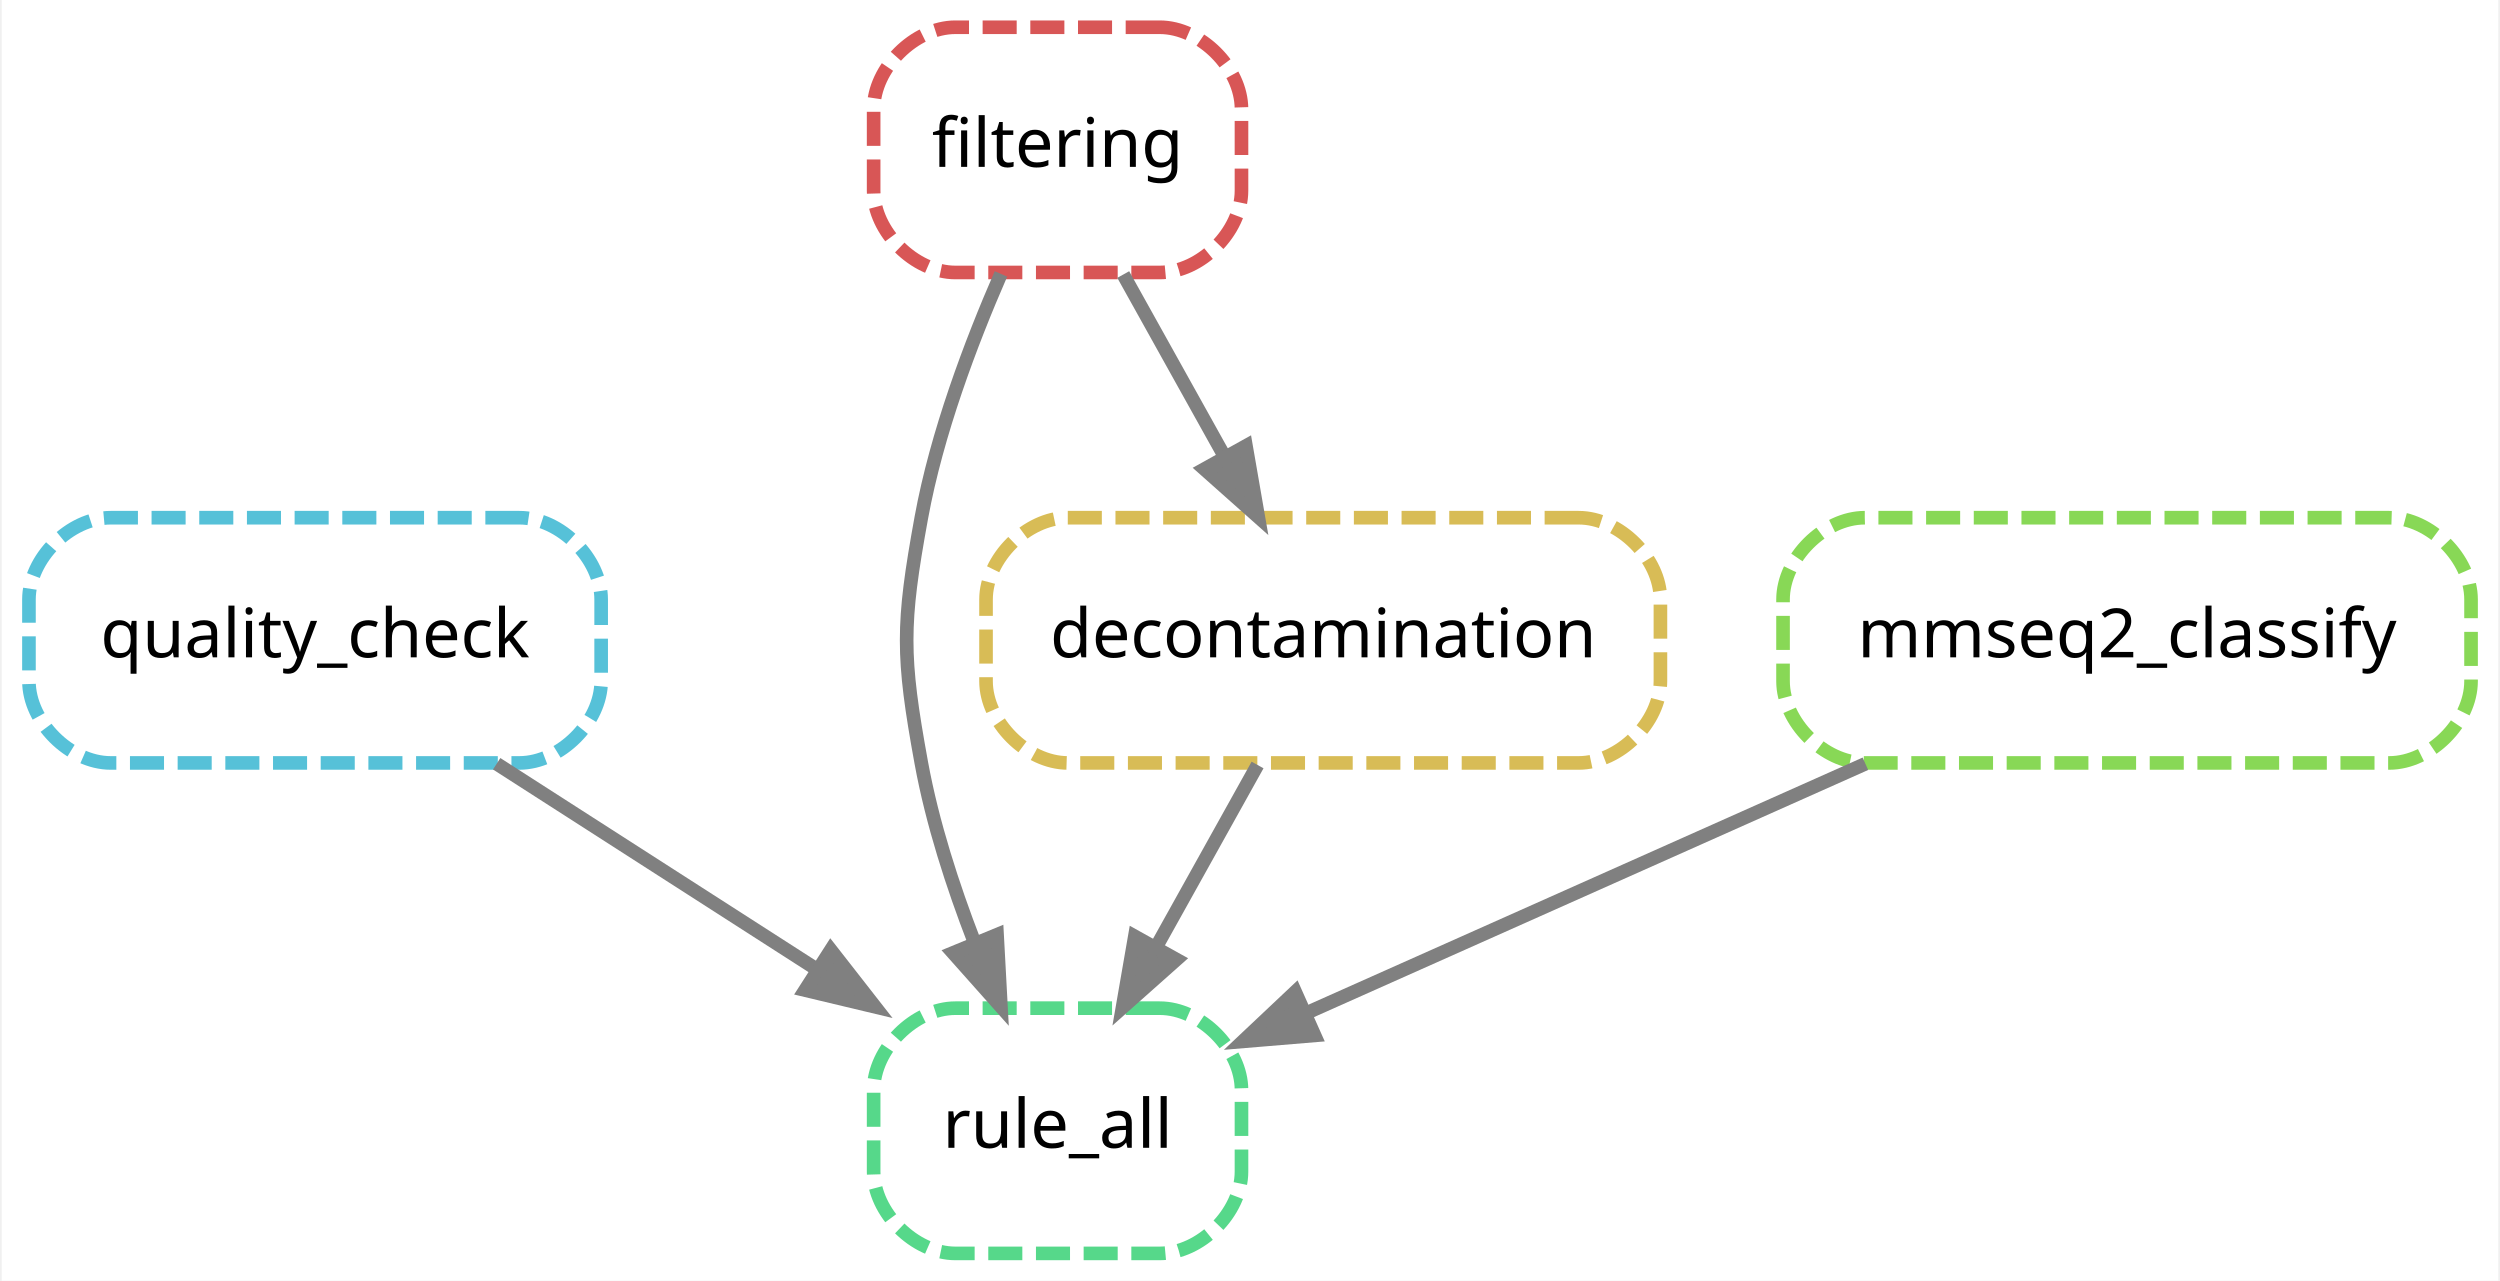
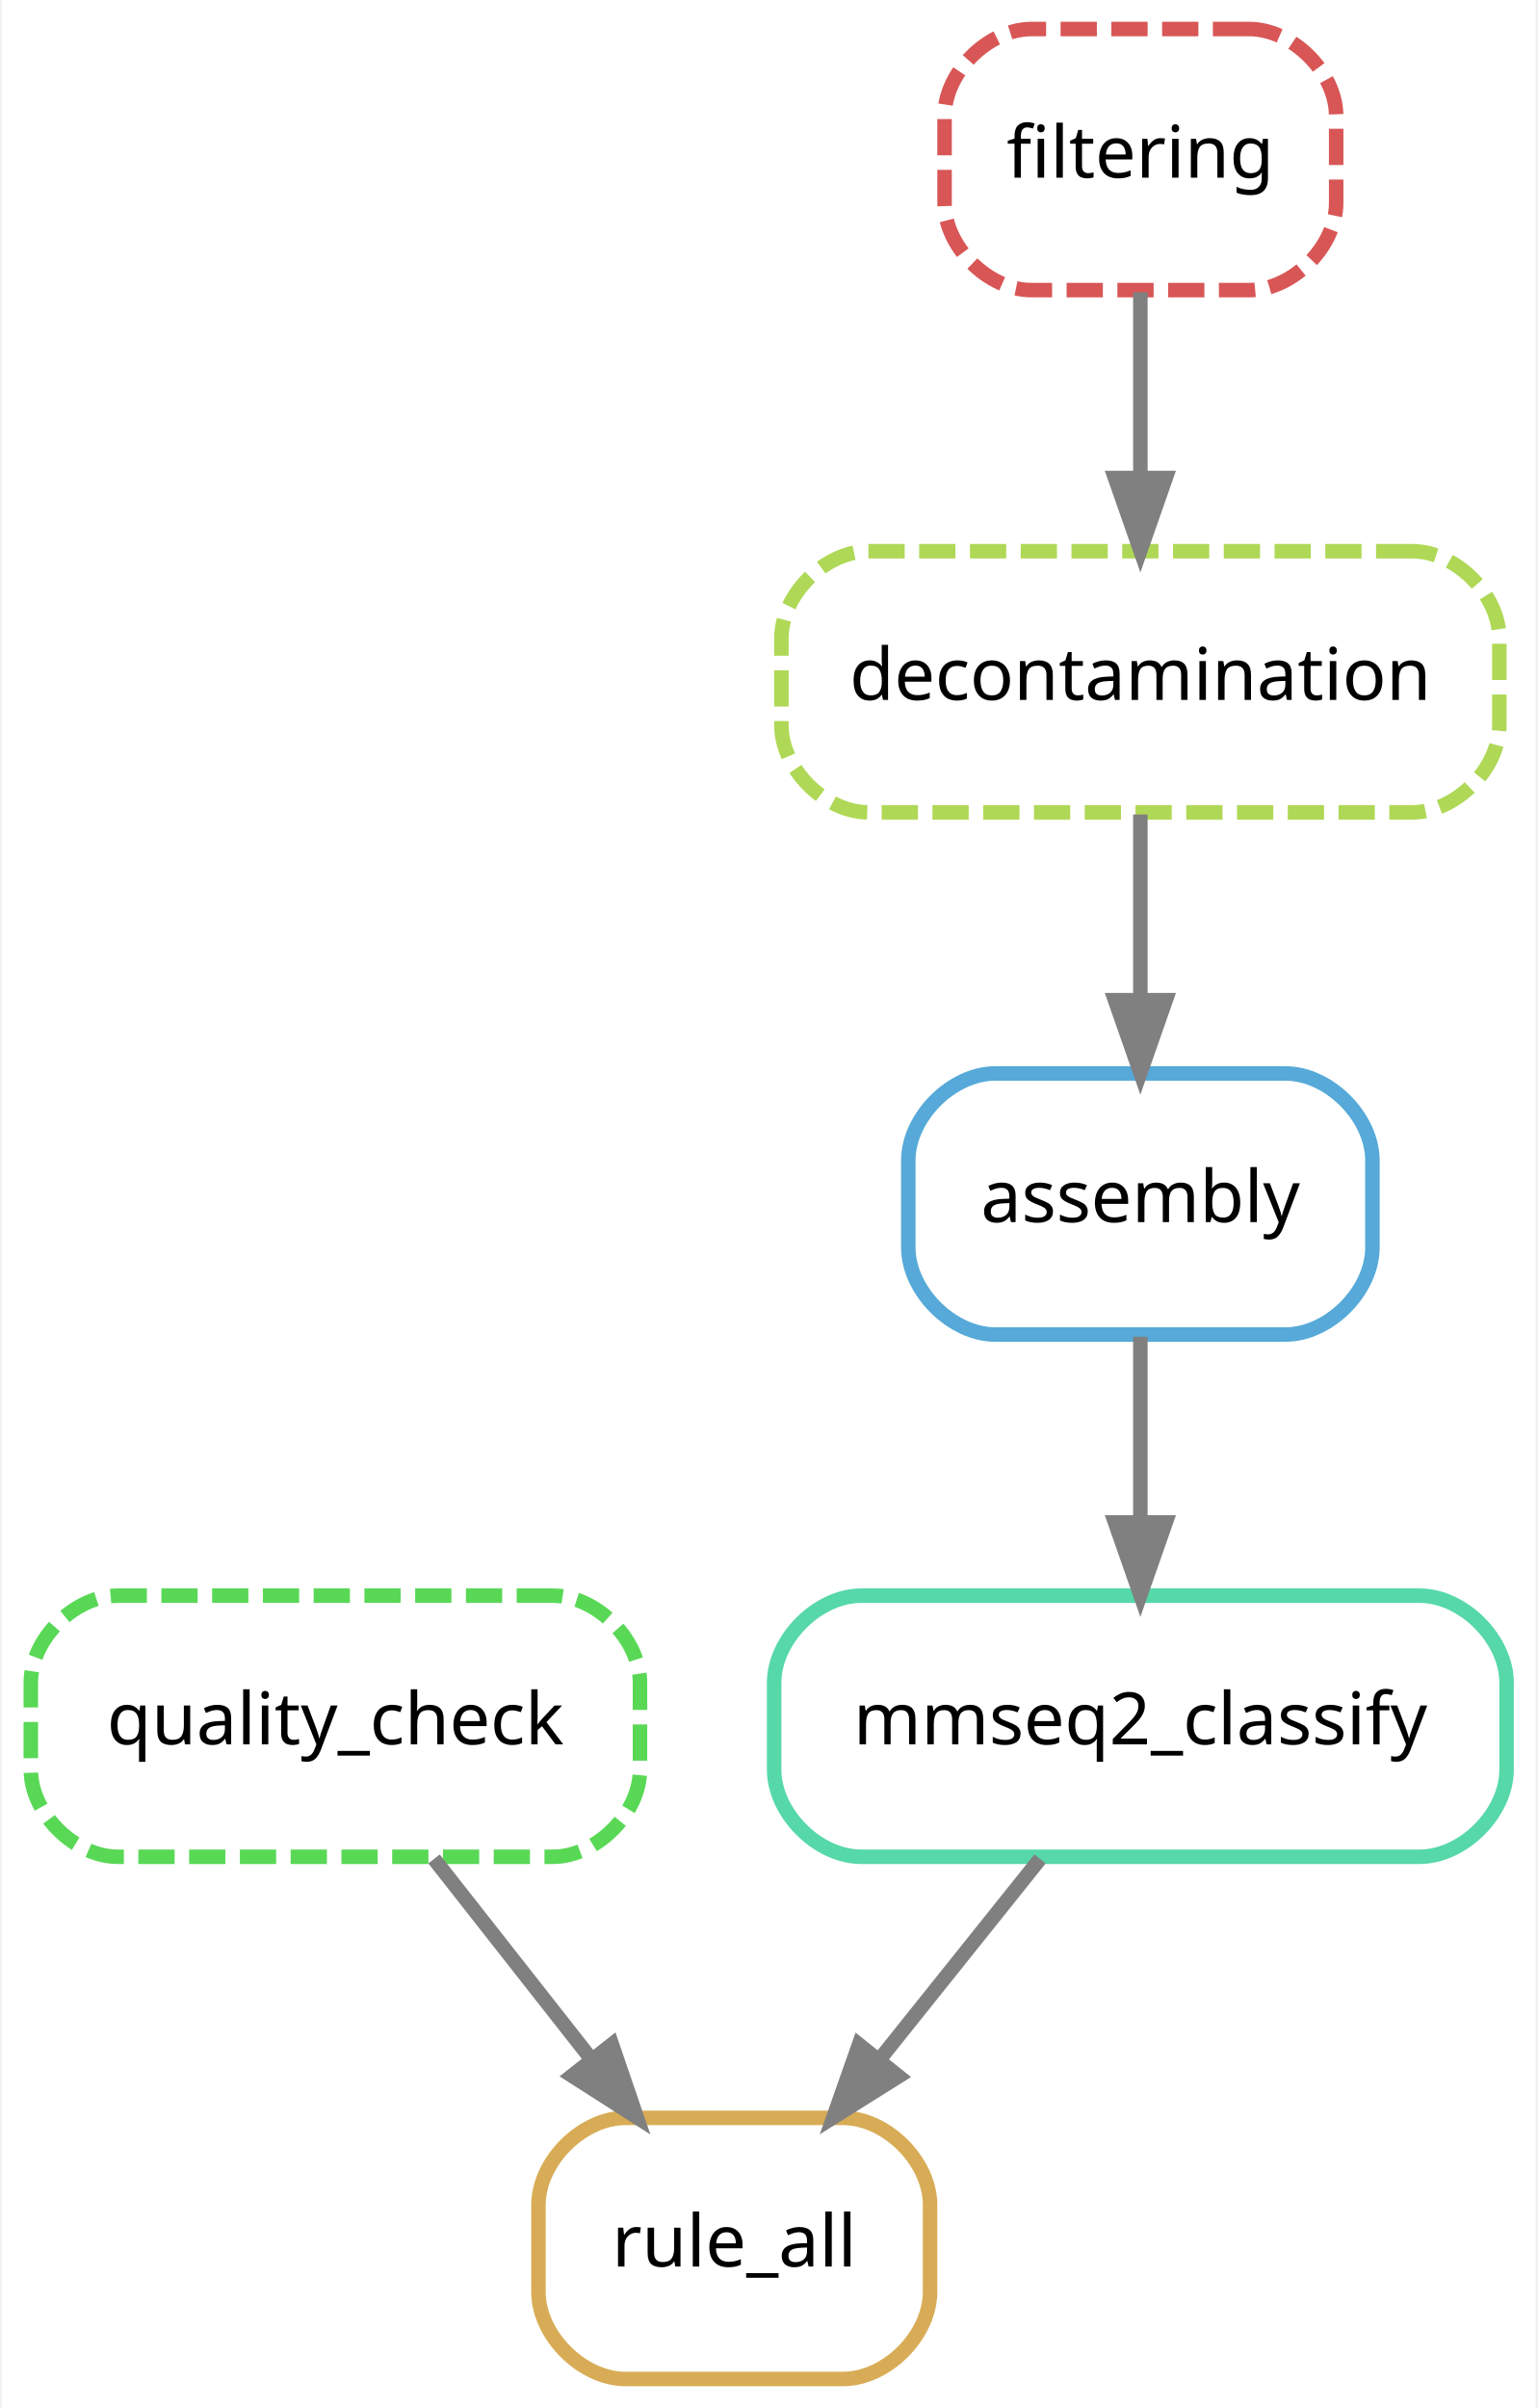
- <svg xmlns="http://www.w3.org/2000/svg" width="367pt" height="188pt" viewBox="0.00 0.00 366.50 188.00">
-   <g id="graph0" class="graph" transform="scale(1 1) rotate(0) translate(4 184)">
-     <polygon fill="white" stroke="transparent" points="-4,4 -4,-184 362.5,-184 362.5,4 -4,4" />
+ <svg xmlns="http://www.w3.org/2000/svg" width="212pt" height="332pt" viewBox="0.00 0.00 211.50 332.00">
+   <g id="graph0" class="graph" transform="scale(1 1) rotate(0) translate(4 328)">
+     <polygon fill="white" stroke="transparent" points="-4,4 -4,-328 207.5,-328 207.5,4 -4,4" />
    <g id="node1" class="node">
-       <path fill="none" stroke="#56d88a" stroke-width="2" stroke-dasharray="5,2" d="M166,-36C166,-36 136,-36 136,-36 130,-36 124,-30 124,-24 124,-24 124,-12 124,-12 124,-6 130,0 136,0 136,0 166,0 166,0 172,0 178,-6 178,-12 178,-12 178,-24 178,-24 178,-30 172,-36 166,-36" />
-       <text text-anchor="middle" x="151" y="-15.5" font-family="sans" font-size="10.00">rule_all</text>
+       <path fill="none" stroke="#d8ac56" stroke-width="2" d="M112,-36C112,-36 82,-36 82,-36 76,-36 70,-30 70,-24 70,-24 70,-12 70,-12 70,-6 76,0 82,0 82,0 112,0 112,0 118,0 124,-6 124,-12 124,-12 124,-24 124,-24 124,-30 118,-36 112,-36" />
+       <text text-anchor="middle" x="97" y="-15.5" font-family="sans" font-size="10.00">rule_all</text>
    </g>
    <g id="node2" class="node">
-       <path fill="none" stroke="#56c1d8" stroke-width="2" stroke-dasharray="5,2" d="M72,-108C72,-108 12,-108 12,-108 6,-108 0,-102 0,-96 0,-96 0,-84 0,-84 0,-78 6,-72 12,-72 12,-72 72,-72 72,-72 78,-72 84,-78 84,-84 84,-84 84,-96 84,-96 84,-102 78,-108 72,-108" />
+       <path fill="none" stroke="#59d856" stroke-width="2" stroke-dasharray="5,2" d="M72,-108C72,-108 12,-108 12,-108 6,-108 0,-102 0,-96 0,-96 0,-84 0,-84 0,-78 6,-72 12,-72 12,-72 72,-72 72,-72 78,-72 84,-78 84,-84 84,-84 84,-96 84,-96 84,-102 78,-108 72,-108" />
      <text text-anchor="middle" x="42" y="-87.5" font-family="sans" font-size="10.00">quality_check</text>
    </g>
    <g id="edge1" class="edge">
-       <path fill="none" stroke="grey" stroke-width="2" d="M68.66,-71.88C82.78,-62.81 100.31,-51.55 115.56,-41.76" />
-       <polygon fill="grey" stroke="grey" stroke-width="2" points="117.71,-44.54 124.23,-36.19 113.93,-38.65 117.71,-44.54" />
+       <path fill="none" stroke="grey" stroke-width="2" d="M55.6,-71.7C62.12,-63.39 70.07,-53.28 77.25,-44.14" />
+       <polygon fill="grey" stroke="grey" stroke-width="2" points="80.13,-46.13 83.56,-36.1 74.63,-41.81 80.13,-46.13" />
    </g>
    <g id="node3" class="node">
-       <path fill="none" stroke="#d85656" stroke-width="2" stroke-dasharray="5,2" d="M166,-180C166,-180 136,-180 136,-180 130,-180 124,-174 124,-168 124,-168 124,-156 124,-156 124,-150 130,-144 136,-144 136,-144 166,-144 166,-144 172,-144 178,-150 178,-156 178,-156 178,-168 178,-168 178,-174 172,-180 166,-180" />
-       <text text-anchor="middle" x="151" y="-159.5" font-family="sans" font-size="10.00">filtering</text>
+       <path fill="none" stroke="#56d8a9" stroke-width="2" d="M191.5,-108C191.5,-108 114.5,-108 114.5,-108 108.5,-108 102.5,-102 102.5,-96 102.5,-96 102.5,-84 102.5,-84 102.5,-78 108.5,-72 114.5,-72 114.5,-72 191.5,-72 191.5,-72 197.5,-72 203.5,-78 203.5,-84 203.5,-84 203.5,-96 203.5,-96 203.5,-102 197.5,-108 191.5,-108" />
+       <text text-anchor="middle" x="153" y="-87.5" font-family="sans" font-size="10.00">mmseq2_classify</text>
    </g>
    <g id="edge2" class="edge">
-       <path fill="none" stroke="grey" stroke-width="2" d="M142.69,-143.79C138.26,-133.63 133.26,-120.38 131,-108 128.13,-92.26 128.13,-87.74 131,-72 132.61,-63.2 135.6,-53.95 138.79,-45.7" />
-       <polygon fill="grey" stroke="grey" stroke-width="2" points="142.12,-46.79 142.69,-36.21 135.65,-44.12 142.12,-46.79" />
+       <path fill="none" stroke="grey" stroke-width="2" d="M139.16,-71.7C132.51,-63.39 124.42,-53.28 117.11,-44.14" />
+       <polygon fill="grey" stroke="grey" stroke-width="2" points="119.66,-41.73 110.68,-36.1 114.2,-46.1 119.66,-41.73" />
    </g>
    <g id="node4" class="node">
-       <path fill="none" stroke="#d8bc56" stroke-width="2" stroke-dasharray="5,2" d="M227.5,-108C227.5,-108 152.5,-108 152.5,-108 146.5,-108 140.5,-102 140.5,-96 140.5,-96 140.5,-84 140.5,-84 140.5,-78 146.5,-72 152.5,-72 152.5,-72 227.5,-72 227.5,-72 233.5,-72 239.5,-78 239.5,-84 239.5,-84 239.5,-96 239.5,-96 239.5,-102 233.5,-108 227.5,-108" />
-       <text text-anchor="middle" x="190" y="-87.5" font-family="sans" font-size="10.00">decontamination</text>
+       <path fill="none" stroke="#56a9d8" stroke-width="2" d="M173,-180C173,-180 133,-180 133,-180 127,-180 121,-174 121,-168 121,-168 121,-156 121,-156 121,-150 127,-144 133,-144 133,-144 173,-144 173,-144 179,-144 185,-150 185,-156 185,-156 185,-168 185,-168 185,-174 179,-180 173,-180" />
+       <text text-anchor="middle" x="153" y="-159.5" font-family="sans" font-size="10.00">assembly</text>
+     </g>
+     <g id="edge3" class="edge">
+       <path fill="none" stroke="grey" stroke-width="2" d="M153,-143.7C153,-135.98 153,-126.71 153,-118.11" />
+       <polygon fill="grey" stroke="grey" stroke-width="2" points="156.5,-118.1 153,-108.1 149.5,-118.1 156.5,-118.1" />
+     </g>
+     <g id="node5" class="node">
+       <path fill="none" stroke="#afd856" stroke-width="2" stroke-dasharray="5,2" d="M190.5,-252C190.5,-252 115.5,-252 115.5,-252 109.5,-252 103.5,-246 103.5,-240 103.5,-240 103.5,-228 103.5,-228 103.5,-222 109.5,-216 115.5,-216 115.5,-216 190.5,-216 190.5,-216 196.5,-216 202.5,-222 202.5,-228 202.5,-228 202.5,-240 202.5,-240 202.5,-246 196.5,-252 190.5,-252" />
+       <text text-anchor="middle" x="153" y="-231.5" font-family="sans" font-size="10.00">decontamination</text>
+     </g>
+     <g id="edge4" class="edge">
+       <path fill="none" stroke="grey" stroke-width="2" d="M153,-215.7C153,-207.98 153,-198.71 153,-190.11" />
+       <polygon fill="grey" stroke="grey" stroke-width="2" points="156.5,-190.1 153,-180.1 149.5,-190.1 156.5,-190.1" />
+     </g>
+     <g id="node6" class="node">
+       <path fill="none" stroke="#d85656" stroke-width="2" stroke-dasharray="5,2" d="M168,-324C168,-324 138,-324 138,-324 132,-324 126,-318 126,-312 126,-312 126,-300 126,-300 126,-294 132,-288 138,-288 138,-288 168,-288 168,-288 174,-288 180,-294 180,-300 180,-300 180,-312 180,-312 180,-318 174,-324 168,-324" />
+       <text text-anchor="middle" x="153" y="-303.5" font-family="sans" font-size="10.00">filtering</text>
    </g>
    <g id="edge5" class="edge">
-       <path fill="none" stroke="grey" stroke-width="2" d="M160.64,-143.7C165.13,-135.64 170.56,-125.89 175.52,-116.98" />
-       <polygon fill="grey" stroke="grey" stroke-width="2" points="178.66,-118.54 180.47,-108.1 172.55,-115.14 178.66,-118.54" />
-     </g>
-     <g id="edge3" class="edge">
-       <path fill="none" stroke="grey" stroke-width="2" d="M180.36,-71.7C175.87,-63.64 170.44,-53.89 165.48,-44.98" />
-       <polygon fill="grey" stroke="grey" stroke-width="2" points="168.45,-43.14 160.53,-36.1 162.34,-46.54 168.45,-43.14" />
-     </g>
-     <g id="node5" class="node">
-       <path fill="none" stroke="#88d856" stroke-width="2" stroke-dasharray="5,2" d="M346.5,-108C346.5,-108 269.5,-108 269.5,-108 263.5,-108 257.5,-102 257.5,-96 257.5,-96 257.5,-84 257.5,-84 257.5,-78 263.5,-72 269.5,-72 269.5,-72 346.5,-72 346.5,-72 352.5,-72 358.5,-78 358.5,-84 358.5,-84 358.5,-96 358.5,-96 358.5,-102 352.5,-108 346.5,-108" />
-       <text text-anchor="middle" x="308" y="-87.5" font-family="sans" font-size="10.00">mmseq2_classify</text>
-     </g>
-     <g id="edge4" class="edge">
-       <path fill="none" stroke="grey" stroke-width="2" d="M269.59,-71.88C244.59,-60.73 212.17,-46.27 187.54,-35.29" />
-       <polygon fill="grey" stroke="grey" stroke-width="2" points="188.74,-32 178.18,-31.12 185.89,-38.39 188.74,-32" />
+       <path fill="none" stroke="grey" stroke-width="2" d="M153,-287.7C153,-279.98 153,-270.71 153,-262.11" />
+       <polygon fill="grey" stroke="grey" stroke-width="2" points="156.5,-262.1 153,-252.1 149.5,-262.1 156.5,-262.1" />
    </g>
  </g>
</svg>
